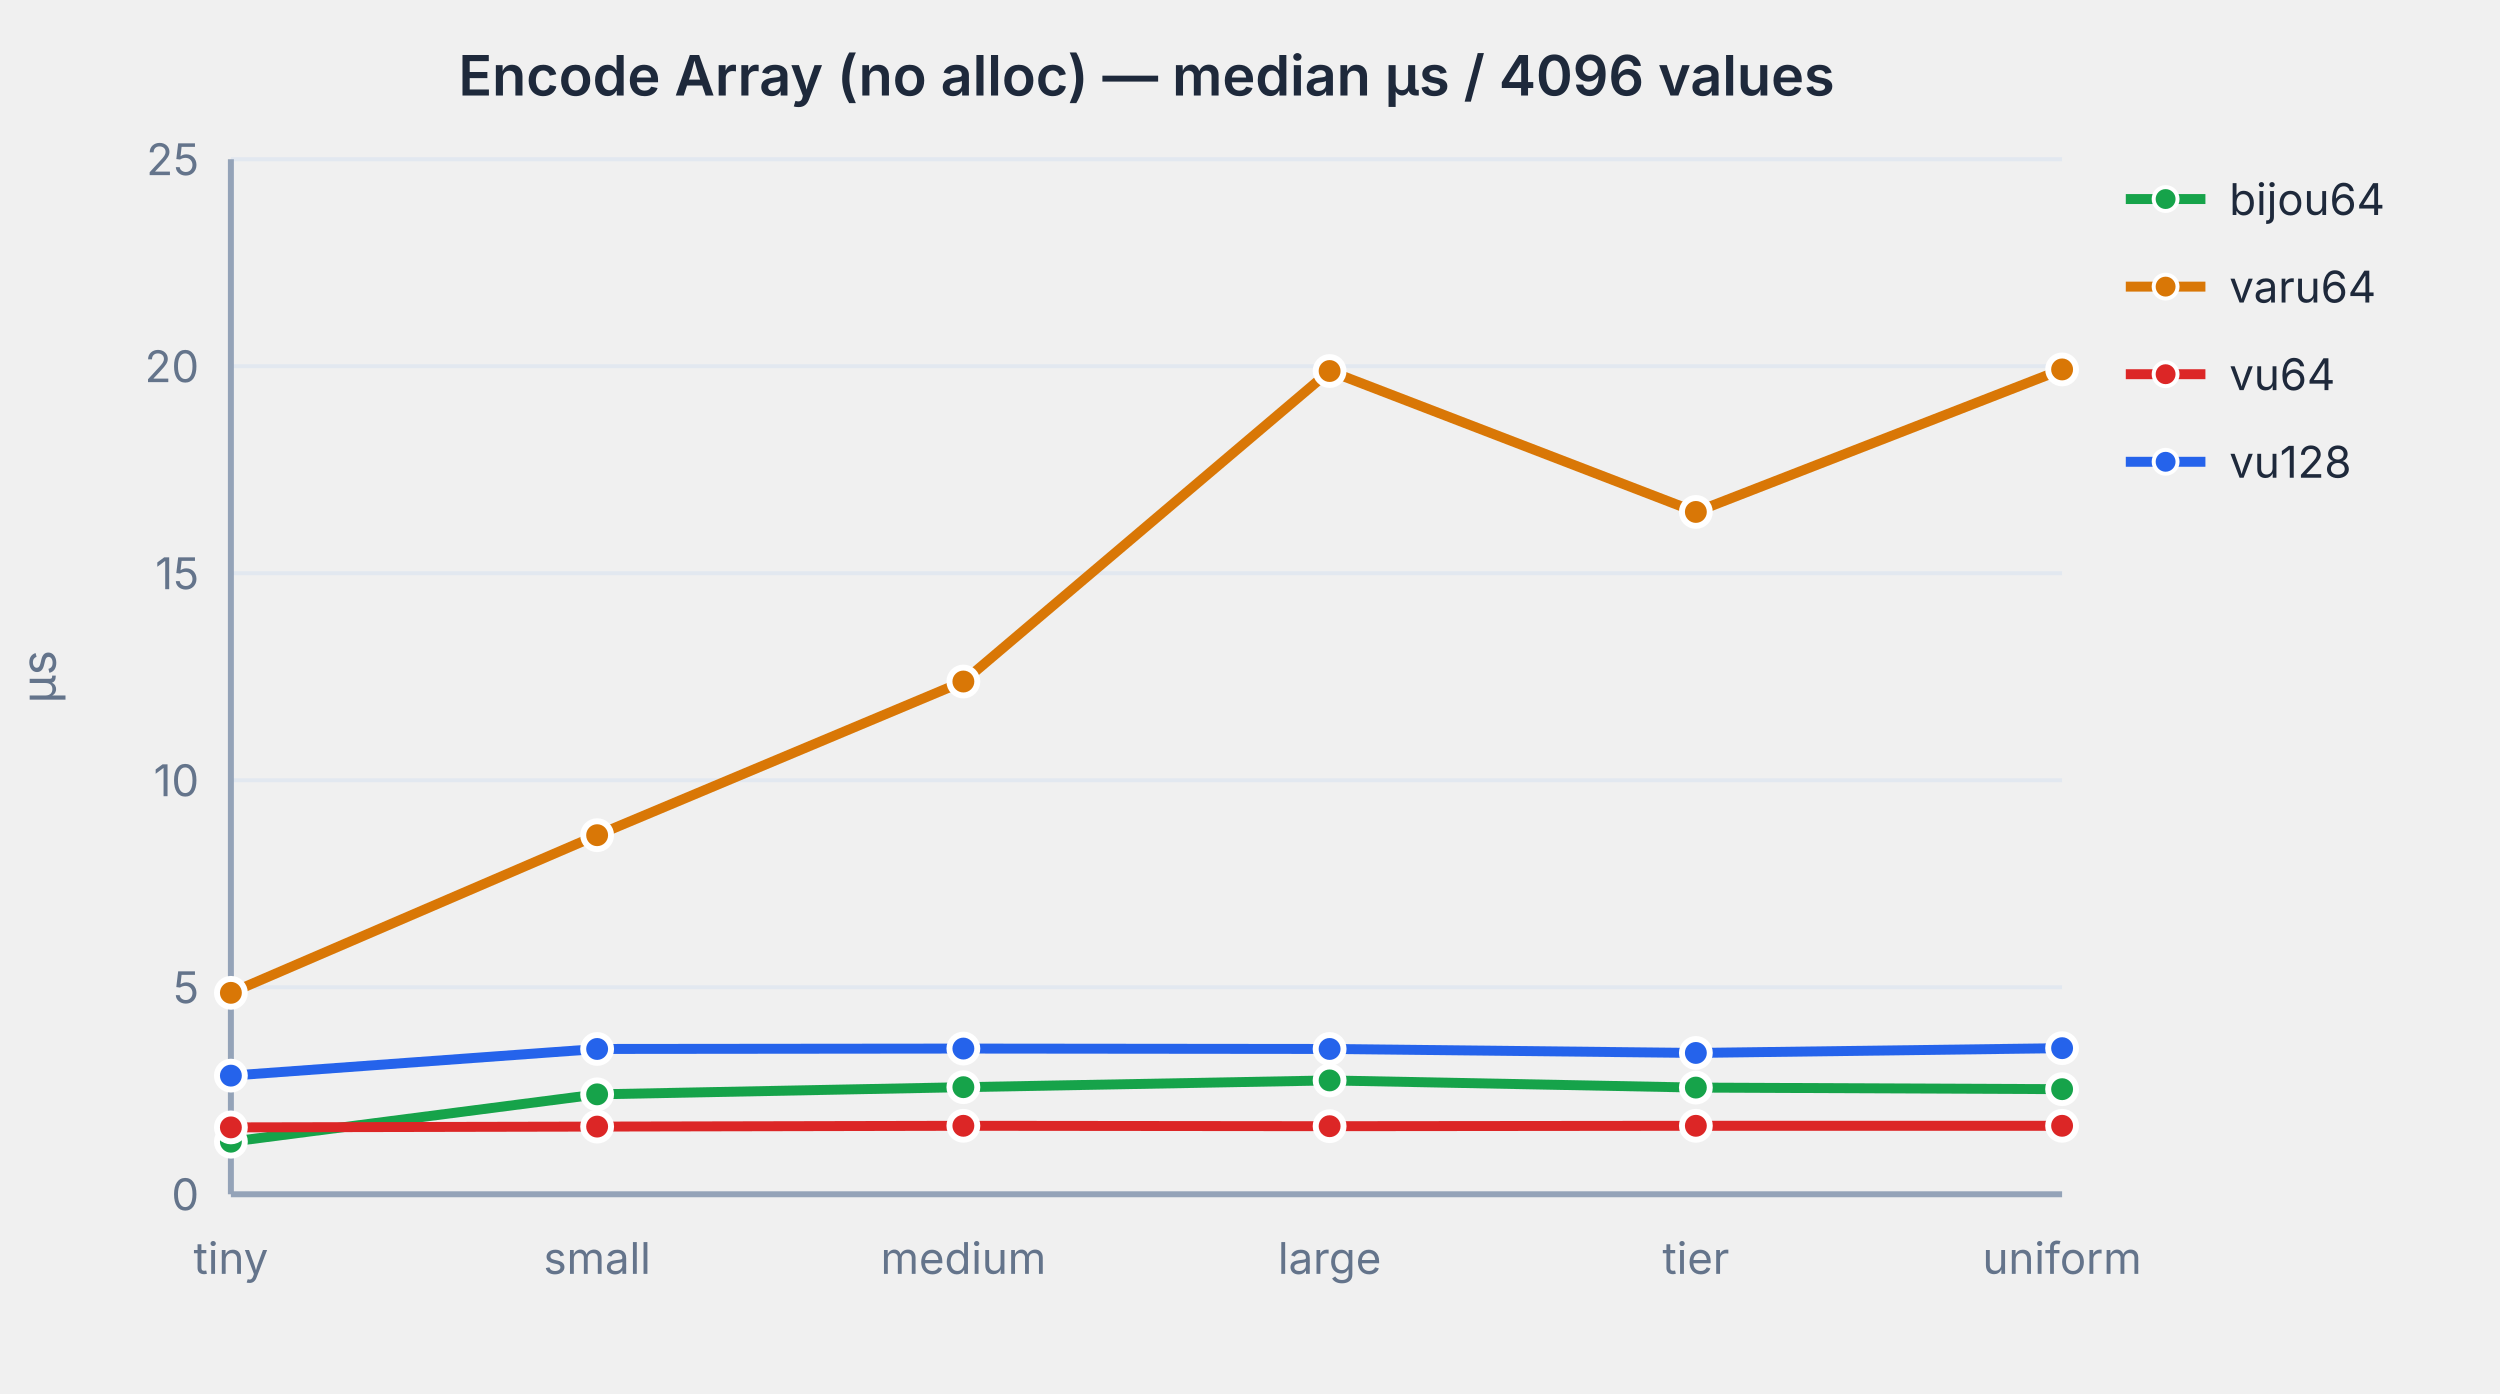
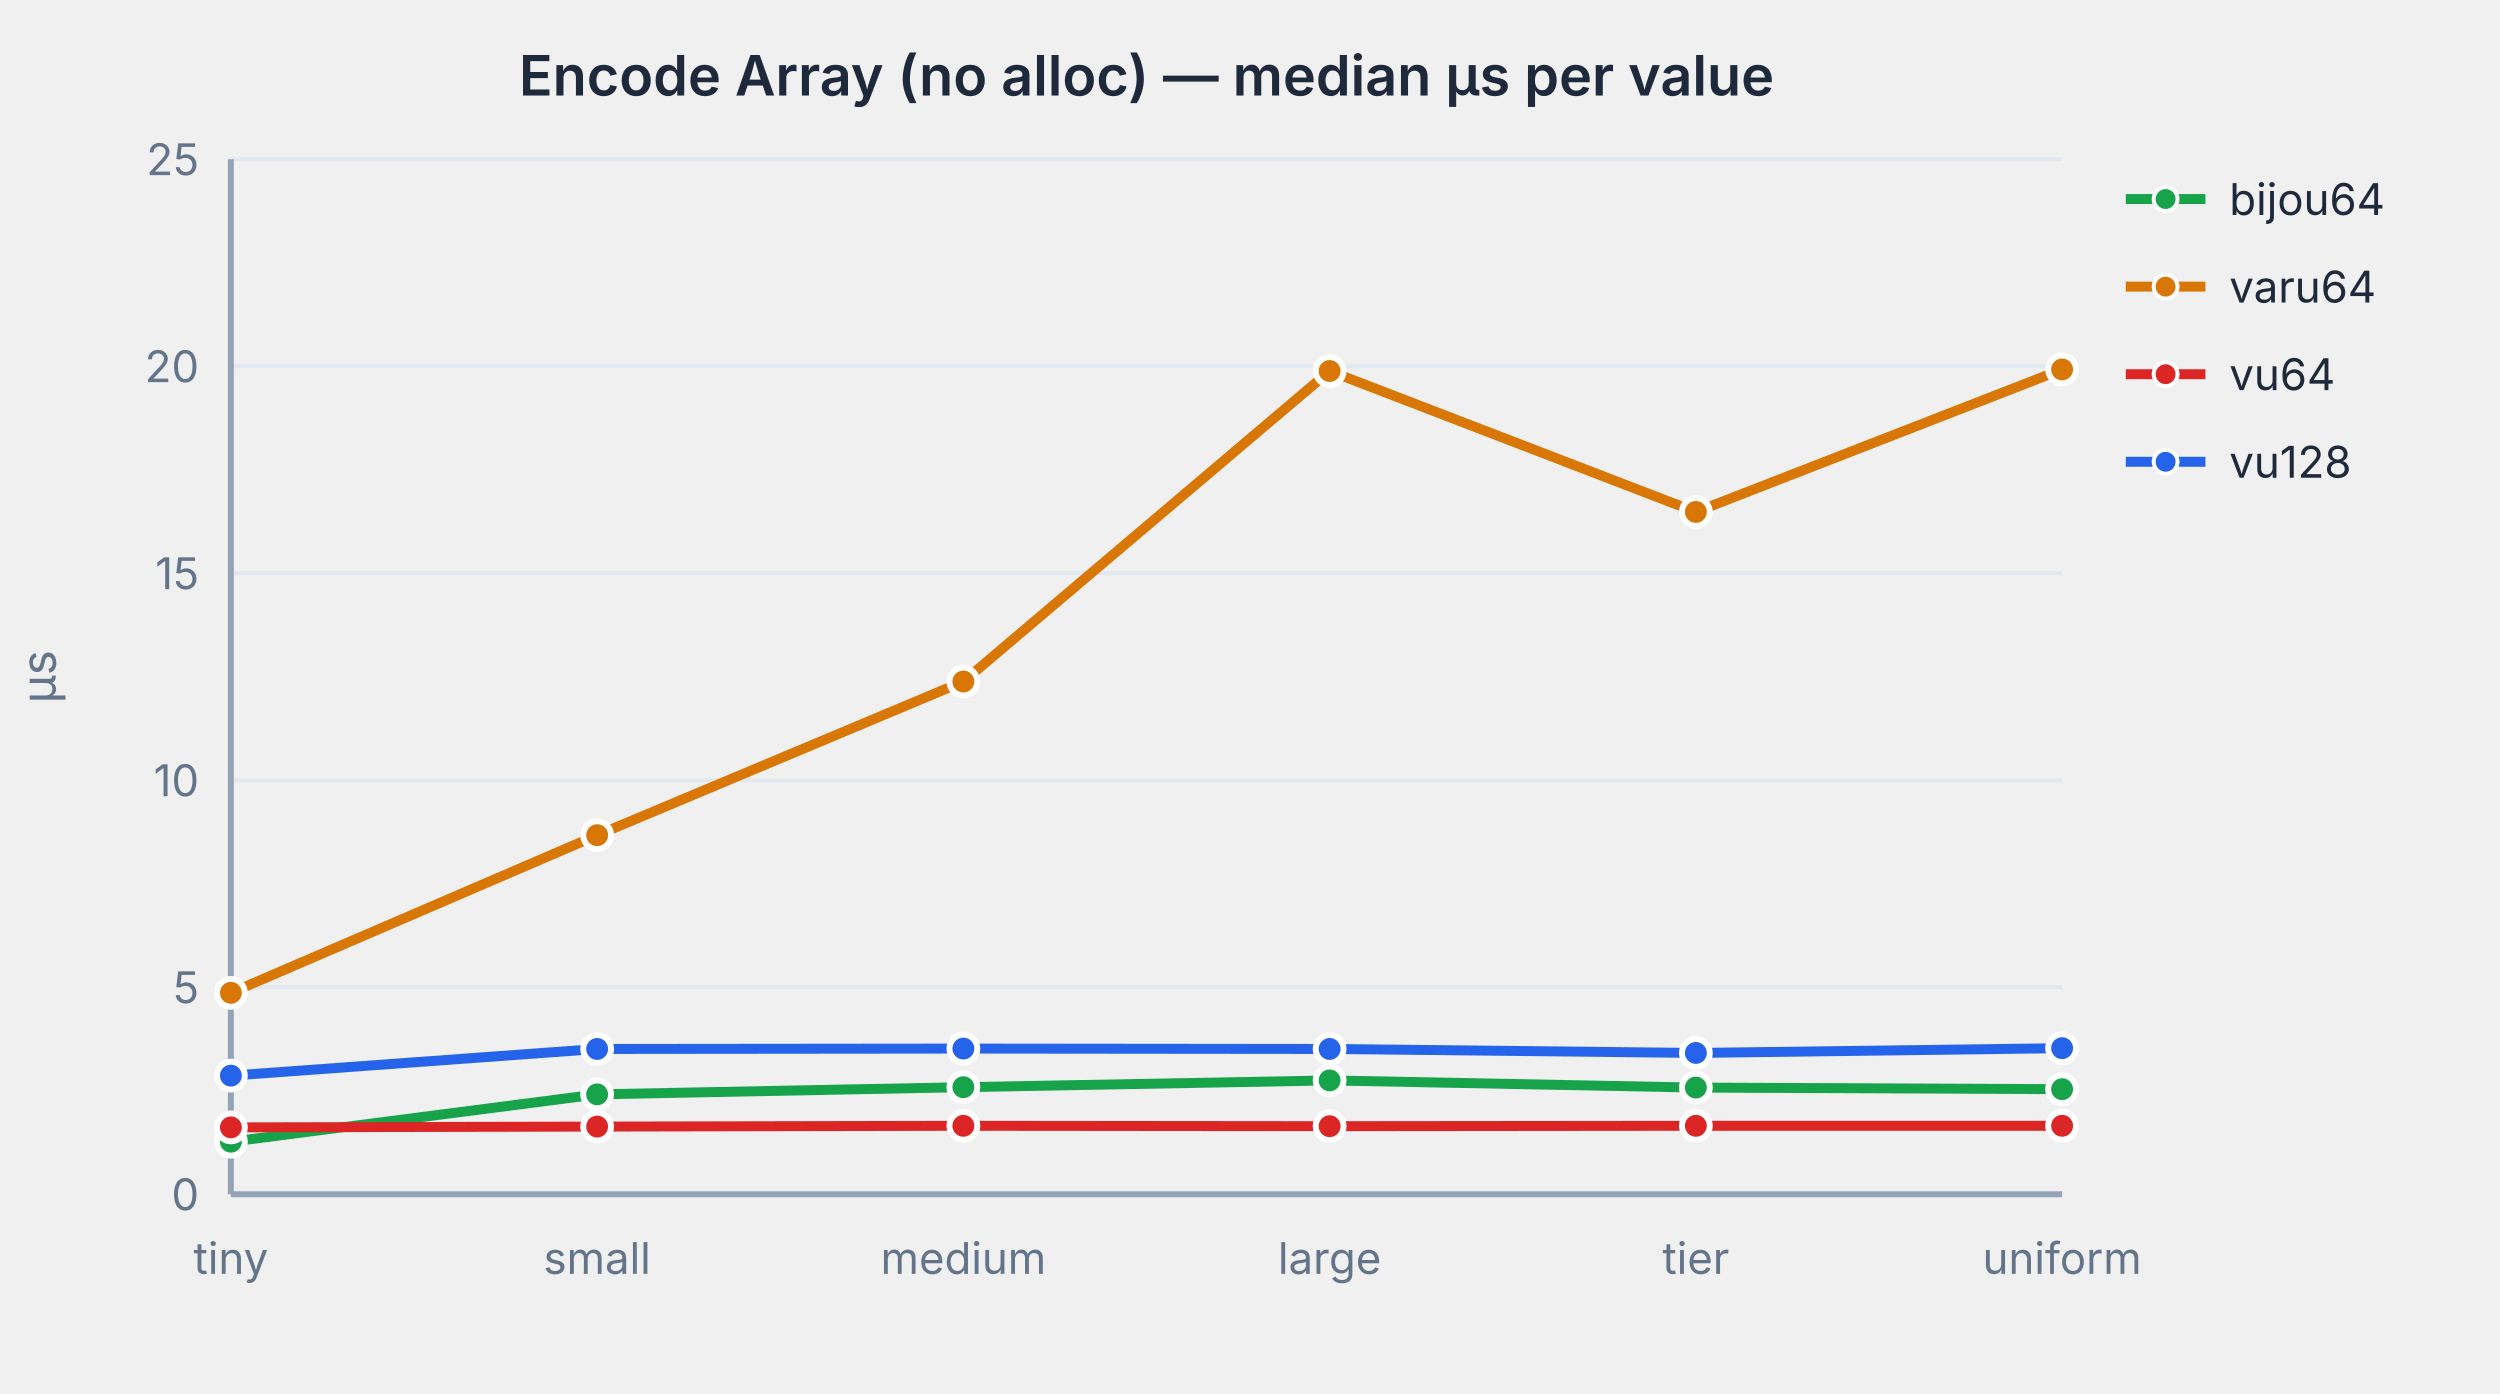
<svg xmlns="http://www.w3.org/2000/svg" viewBox="0 0 628 350" width="628" height="350" style="background:#fff; font-family:'Inter', 'Helvetica Neue', Arial, sans-serif">
-   <text x="288.0" y="24" text-anchor="middle" font-size="14" font-weight="600" fill="#1e293b">Encode Array (no alloc) — median µs / 4096 values</text>
+   <text x="288.0" y="24" text-anchor="middle" font-size="14" font-weight="600" fill="#1e293b">Encode Array (no alloc) — median µs per value</text>
  <line x1="58" y1="300.0" x2="518" y2="300.0" stroke="#e2e8f0" stroke-width="1" />
  <text x="50" y="304.0" text-anchor="end" font-size="11" fill="#64748b">0</text>
  <line x1="58" y1="248.0" x2="518" y2="248.0" stroke="#e2e8f0" stroke-width="1" />
  <text x="50" y="252.0" text-anchor="end" font-size="11" fill="#64748b">5</text>
  <line x1="58" y1="196.0" x2="518" y2="196.0" stroke="#e2e8f0" stroke-width="1" />
  <text x="50" y="200.0" text-anchor="end" font-size="11" fill="#64748b">10</text>
  <line x1="58" y1="144.0" x2="518" y2="144.0" stroke="#e2e8f0" stroke-width="1" />
  <text x="50" y="148.0" text-anchor="end" font-size="11" fill="#64748b">15</text>
  <line x1="58" y1="92.0" x2="518" y2="92.0" stroke="#e2e8f0" stroke-width="1" />
  <text x="50" y="96.0" text-anchor="end" font-size="11" fill="#64748b">20</text>
  <line x1="58" y1="40.0" x2="518" y2="40.0" stroke="#e2e8f0" stroke-width="1" />
  <text x="50" y="44.0" text-anchor="end" font-size="11" fill="#64748b">25</text>
  <text x="58.0" y="320" text-anchor="middle" font-size="11" fill="#64748b">tiny</text>
  <text x="150.0" y="320" text-anchor="middle" font-size="11" fill="#64748b">small</text>
  <text x="242.0" y="320" text-anchor="middle" font-size="11" fill="#64748b">medium</text>
  <text x="334.0" y="320" text-anchor="middle" font-size="11" fill="#64748b">large</text>
  <text x="426.0" y="320" text-anchor="middle" font-size="11" fill="#64748b">tier</text>
  <text x="518.0" y="320" text-anchor="middle" font-size="11" fill="#64748b">uniform</text>
  <text x="14" y="170.0" text-anchor="middle" font-size="12" fill="#64748b" transform="rotate(-90 14 170.0)">µs</text>
  <line x1="58" y1="300" x2="518" y2="300" stroke="#94a3b8" stroke-width="1.5" />
  <line x1="58" y1="40" x2="58" y2="300" stroke="#94a3b8" stroke-width="1.5" />
  <polyline points="58.0,286.8 150.0,274.9 242.0,273.1 334.0,271.4 426.0,273.2 518.0,273.6" fill="none" stroke="#16a34a" stroke-width="2.5" stroke-linejoin="round" />
  <circle cx="58.0" cy="286.8" r="3.5" fill="#16a34a" stroke="#fff" stroke-width="1.5" />
  <circle cx="150.0" cy="274.9" r="3.5" fill="#16a34a" stroke="#fff" stroke-width="1.5" />
  <circle cx="242.0" cy="273.1" r="3.5" fill="#16a34a" stroke="#fff" stroke-width="1.5" />
  <circle cx="334.0" cy="271.4" r="3.5" fill="#16a34a" stroke="#fff" stroke-width="1.5" />
  <circle cx="426.0" cy="273.2" r="3.5" fill="#16a34a" stroke="#fff" stroke-width="1.5" />
  <circle cx="518.0" cy="273.6" r="3.5" fill="#16a34a" stroke="#fff" stroke-width="1.5" />
  <polyline points="58.0,249.4 150.0,209.8 242.0,171.2 334.0,93.2 426.0,128.6 518.0,92.8" fill="none" stroke="#d97706" stroke-width="2.5" stroke-linejoin="round" />
  <circle cx="58.0" cy="249.4" r="3.5" fill="#d97706" stroke="#fff" stroke-width="1.5" />
  <circle cx="150.0" cy="209.8" r="3.5" fill="#d97706" stroke="#fff" stroke-width="1.5" />
  <circle cx="242.0" cy="171.2" r="3.5" fill="#d97706" stroke="#fff" stroke-width="1.5" />
  <circle cx="334.0" cy="93.2" r="3.5" fill="#d97706" stroke="#fff" stroke-width="1.5" />
  <circle cx="426.0" cy="128.6" r="3.5" fill="#d97706" stroke="#fff" stroke-width="1.5" />
  <circle cx="518.0" cy="92.8" r="3.5" fill="#d97706" stroke="#fff" stroke-width="1.5" />
  <polyline points="58.0,283.2 150.0,283.0 242.0,282.8 334.0,282.9 426.0,282.8 518.0,282.8" fill="none" stroke="#dc2626" stroke-width="2.5" stroke-linejoin="round" />
  <circle cx="58.0" cy="283.2" r="3.5" fill="#dc2626" stroke="#fff" stroke-width="1.5" />
  <circle cx="150.0" cy="283.0" r="3.5" fill="#dc2626" stroke="#fff" stroke-width="1.5" />
  <circle cx="242.0" cy="282.8" r="3.5" fill="#dc2626" stroke="#fff" stroke-width="1.5" />
  <circle cx="334.0" cy="282.9" r="3.5" fill="#dc2626" stroke="#fff" stroke-width="1.5" />
  <circle cx="426.0" cy="282.8" r="3.5" fill="#dc2626" stroke="#fff" stroke-width="1.5" />
  <circle cx="518.0" cy="282.8" r="3.5" fill="#dc2626" stroke="#fff" stroke-width="1.5" />
  <polyline points="58.0,270.2 150.0,263.5 242.0,263.4 334.0,263.5 426.0,264.5 518.0,263.3" fill="none" stroke="#2563eb" stroke-width="2.5" stroke-linejoin="round" />
  <circle cx="58.0" cy="270.2" r="3.5" fill="#2563eb" stroke="#fff" stroke-width="1.5" />
  <circle cx="150.0" cy="263.5" r="3.5" fill="#2563eb" stroke="#fff" stroke-width="1.5" />
  <circle cx="242.0" cy="263.4" r="3.5" fill="#2563eb" stroke="#fff" stroke-width="1.5" />
  <circle cx="334.0" cy="263.5" r="3.5" fill="#2563eb" stroke="#fff" stroke-width="1.5" />
  <circle cx="426.0" cy="264.5" r="3.5" fill="#2563eb" stroke="#fff" stroke-width="1.5" />
  <circle cx="518.0" cy="263.3" r="3.5" fill="#2563eb" stroke="#fff" stroke-width="1.5" />
  <line x1="534" y1="50" x2="554" y2="50" stroke="#16a34a" stroke-width="2.5" />
  <circle cx="544" cy="50" r="3" fill="#16a34a" stroke="#fff" stroke-width="1" />
  <text x="560" y="54" font-size="11" fill="#1e293b">bijou64</text>
  <line x1="534" y1="72" x2="554" y2="72" stroke="#d97706" stroke-width="2.5" />
  <circle cx="544" cy="72" r="3" fill="#d97706" stroke="#fff" stroke-width="1" />
  <text x="560" y="76" font-size="11" fill="#1e293b">varu64</text>
  <line x1="534" y1="94" x2="554" y2="94" stroke="#dc2626" stroke-width="2.5" />
  <circle cx="544" cy="94" r="3" fill="#dc2626" stroke="#fff" stroke-width="1" />
  <text x="560" y="98" font-size="11" fill="#1e293b">vu64</text>
  <line x1="534" y1="116" x2="554" y2="116" stroke="#2563eb" stroke-width="2.5" />
  <circle cx="544" cy="116" r="3" fill="#2563eb" stroke="#fff" stroke-width="1" />
  <text x="560" y="120" font-size="11" fill="#1e293b">vu128</text>
</svg>
